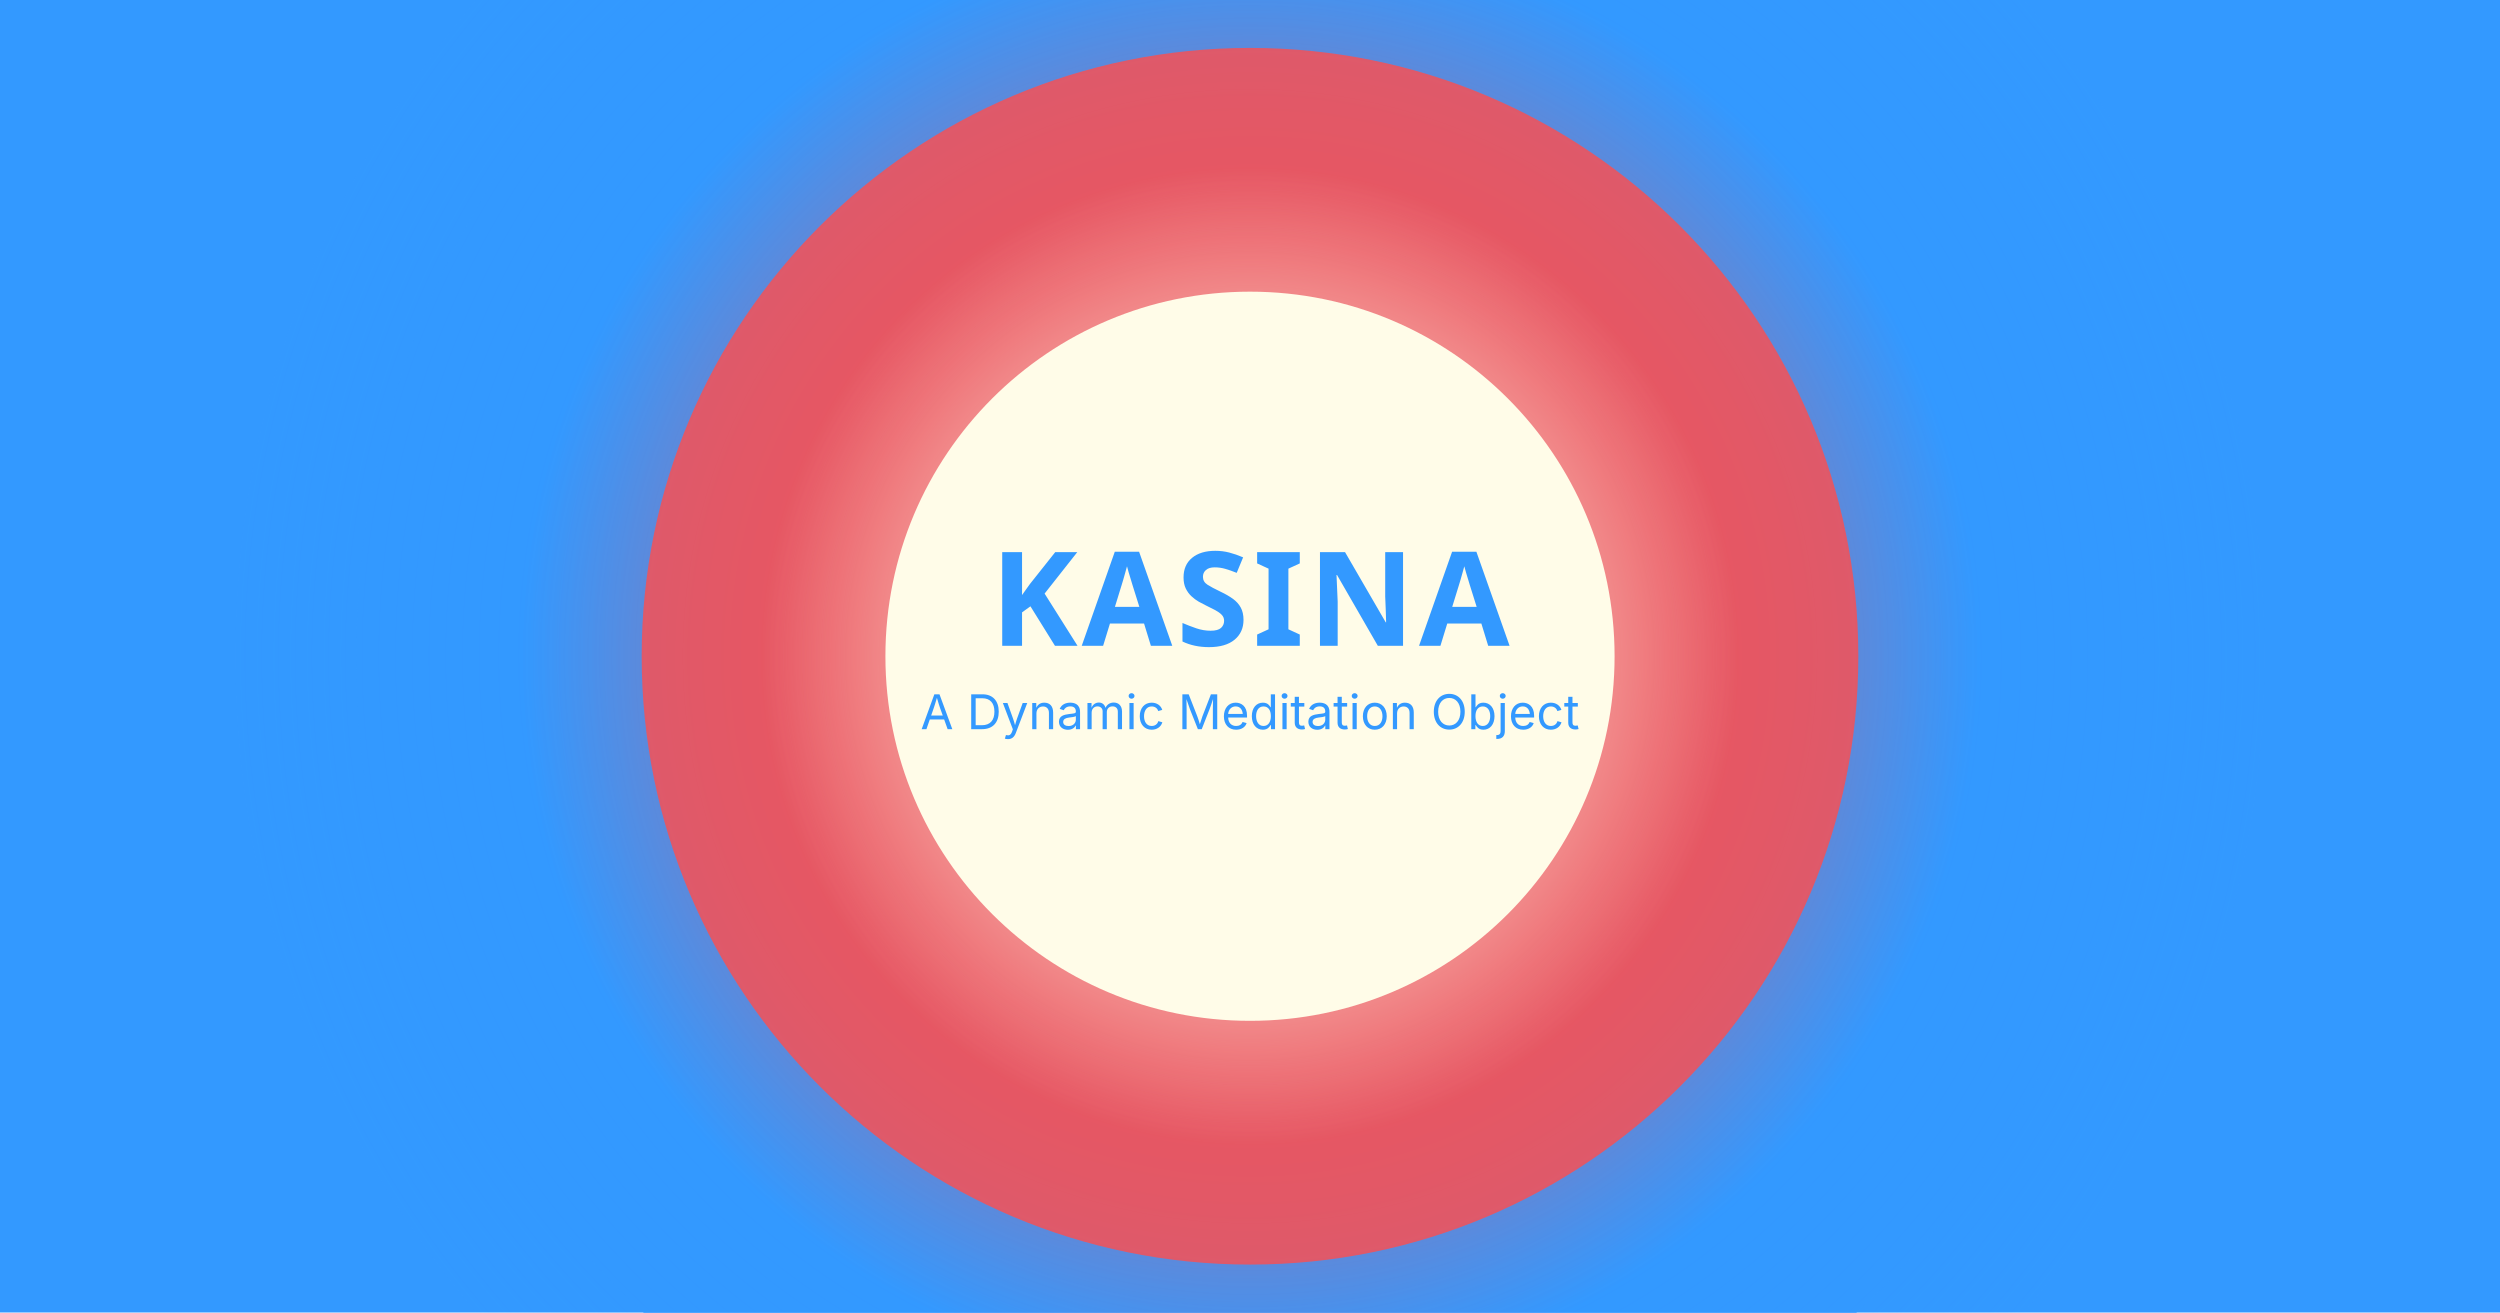
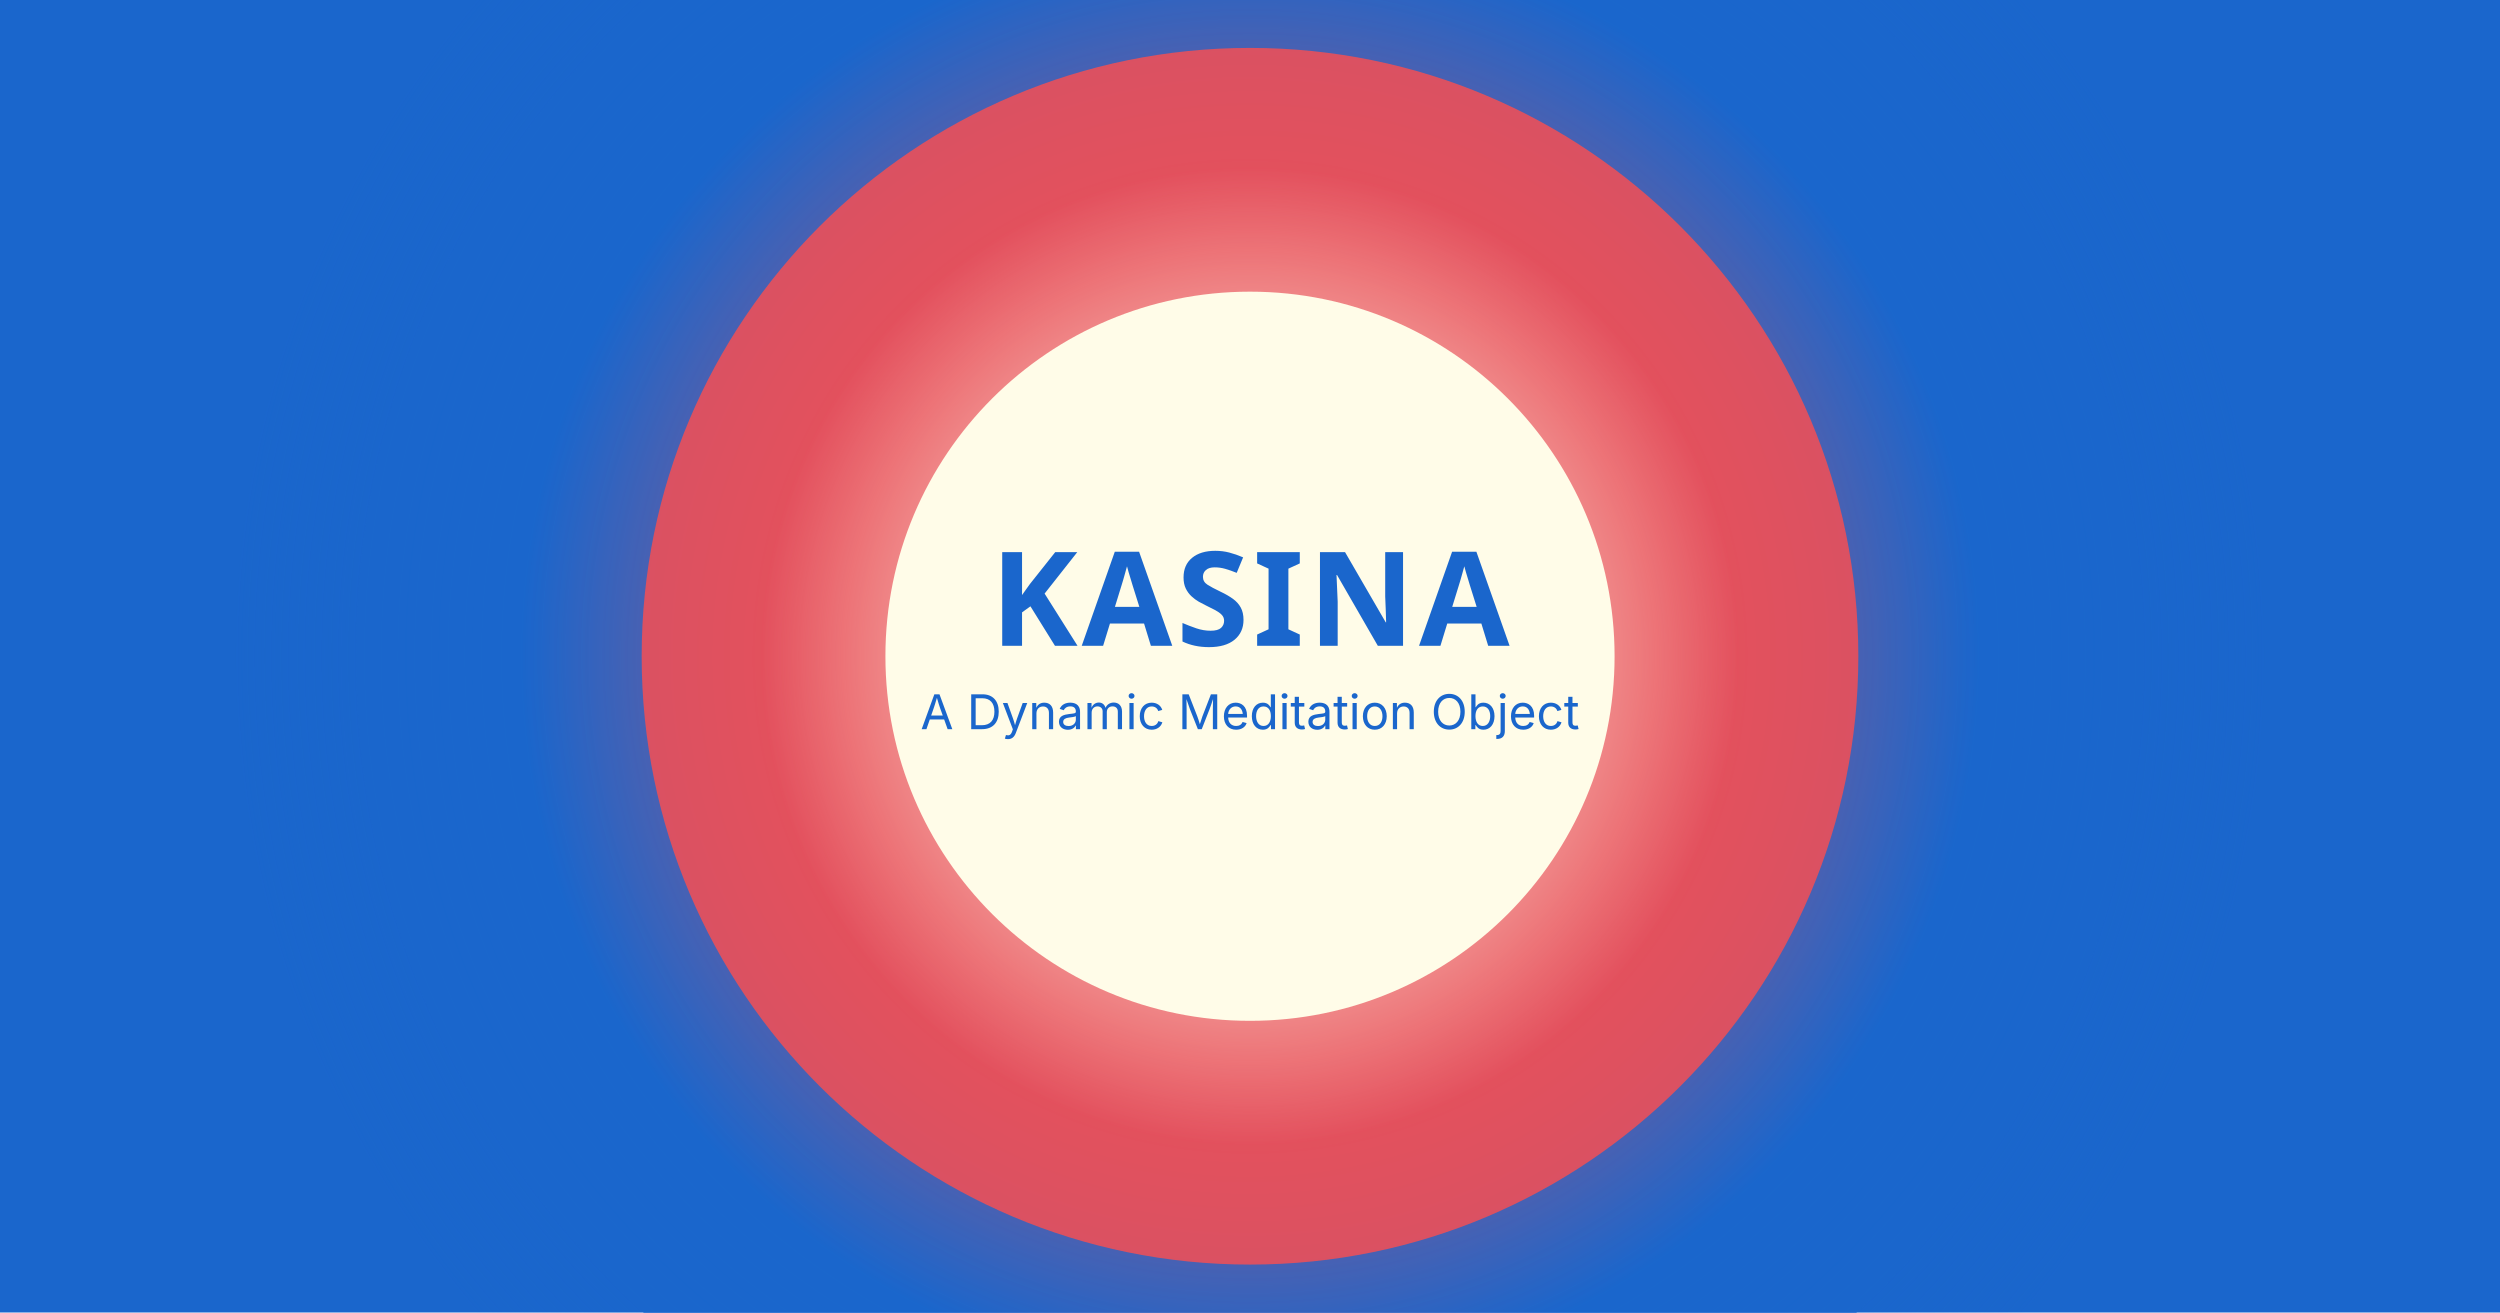
<svg xmlns="http://www.w3.org/2000/svg" width="1200" height="630" viewBox="0 0 1200 630" fill="none">
-   <rect width="1200" height="630" fill="#3399ff" />
+   <rect width="1200" height="630" fill="#1a66cc" />
  <circle cx="600" cy="315" r="487" fill="url(#blueGlow)" />
-   <circle cx="600" cy="315" r="429" fill="#3399ff" opacity="0.7" />
+   <circle cx="600" cy="315" r="429" fill="#1a66cc" opacity="0.7" />
  <circle cx="600" cy="315" r="351" fill="url(#redGlow)" />
  <circle cx="600" cy="315" r="292" fill="#ff4d4d" opacity="0.8" />
  <circle cx="600" cy="315" r="234" fill="url(#whiteGlow)" />
  <circle cx="600" cy="315" r="175" fill="#FFFCE8" />
-   <text x="600" y="310" font-family="Nunito, sans-serif" font-size="63" font-weight="700" letter-spacing="2px" text-anchor="middle" fill="#3399ff" style="text-transform: uppercase;">KASINA</text>
-   <text x="600" y="350" font-family="Inter, sans-serif" font-size="23" font-weight="400" text-anchor="middle" fill="#3399ff">A Dynamic Meditation Object</text>
+   <text x="600" y="310" font-family="Nunito, sans-serif" font-size="63" font-weight="700" letter-spacing="2px" text-anchor="middle" fill="#1a66cc" style="text-transform: uppercase;">KASINA</text>
+   <text x="600" y="350" font-family="Inter, sans-serif" font-size="23" font-weight="400" text-anchor="middle" fill="#1a66cc">A Dynamic Meditation Object</text>
  <defs>
    <radialGradient id="whiteGlow" cx="0.5" cy="0.5" r="0.5" fx="0.5" fy="0.5">
      <stop offset="55%" stop-color="#FFFCE8" stop-opacity="0.5" />
      <stop offset="75%" stop-color="#FFFCE8" stop-opacity="0.3" />
      <stop offset="100%" stop-color="#FFFCE8" stop-opacity="0" />
    </radialGradient>
    <radialGradient id="redGlow" cx="0.5" cy="0.5" r="0.5" fx="0.5" fy="0.5">
      <stop offset="55%" stop-color="#ff4d4d" stop-opacity="0.5" />
      <stop offset="75%" stop-color="#ff4d4d" stop-opacity="0.3" />
      <stop offset="100%" stop-color="#ff4d4d" stop-opacity="0" />
    </radialGradient>
    <radialGradient id="blueGlow" cx="0.5" cy="0.5" r="0.5" fx="0.5" fy="0.5">
-       <stop offset="55%" stop-color="#3399ff" stop-opacity="0.5" />
-       <stop offset="75%" stop-color="#3399ff" stop-opacity="0.3" />
-       <stop offset="100%" stop-color="#3399ff" stop-opacity="0" />
+       <stop offset="55%" stop-color="#1a66cc" stop-opacity="0.5" />
+       <stop offset="75%" stop-color="#1a66cc" stop-opacity="0.3" />
+       <stop offset="100%" stop-color="#1a66cc" stop-opacity="0" />
    </radialGradient>
  </defs>
</svg>
